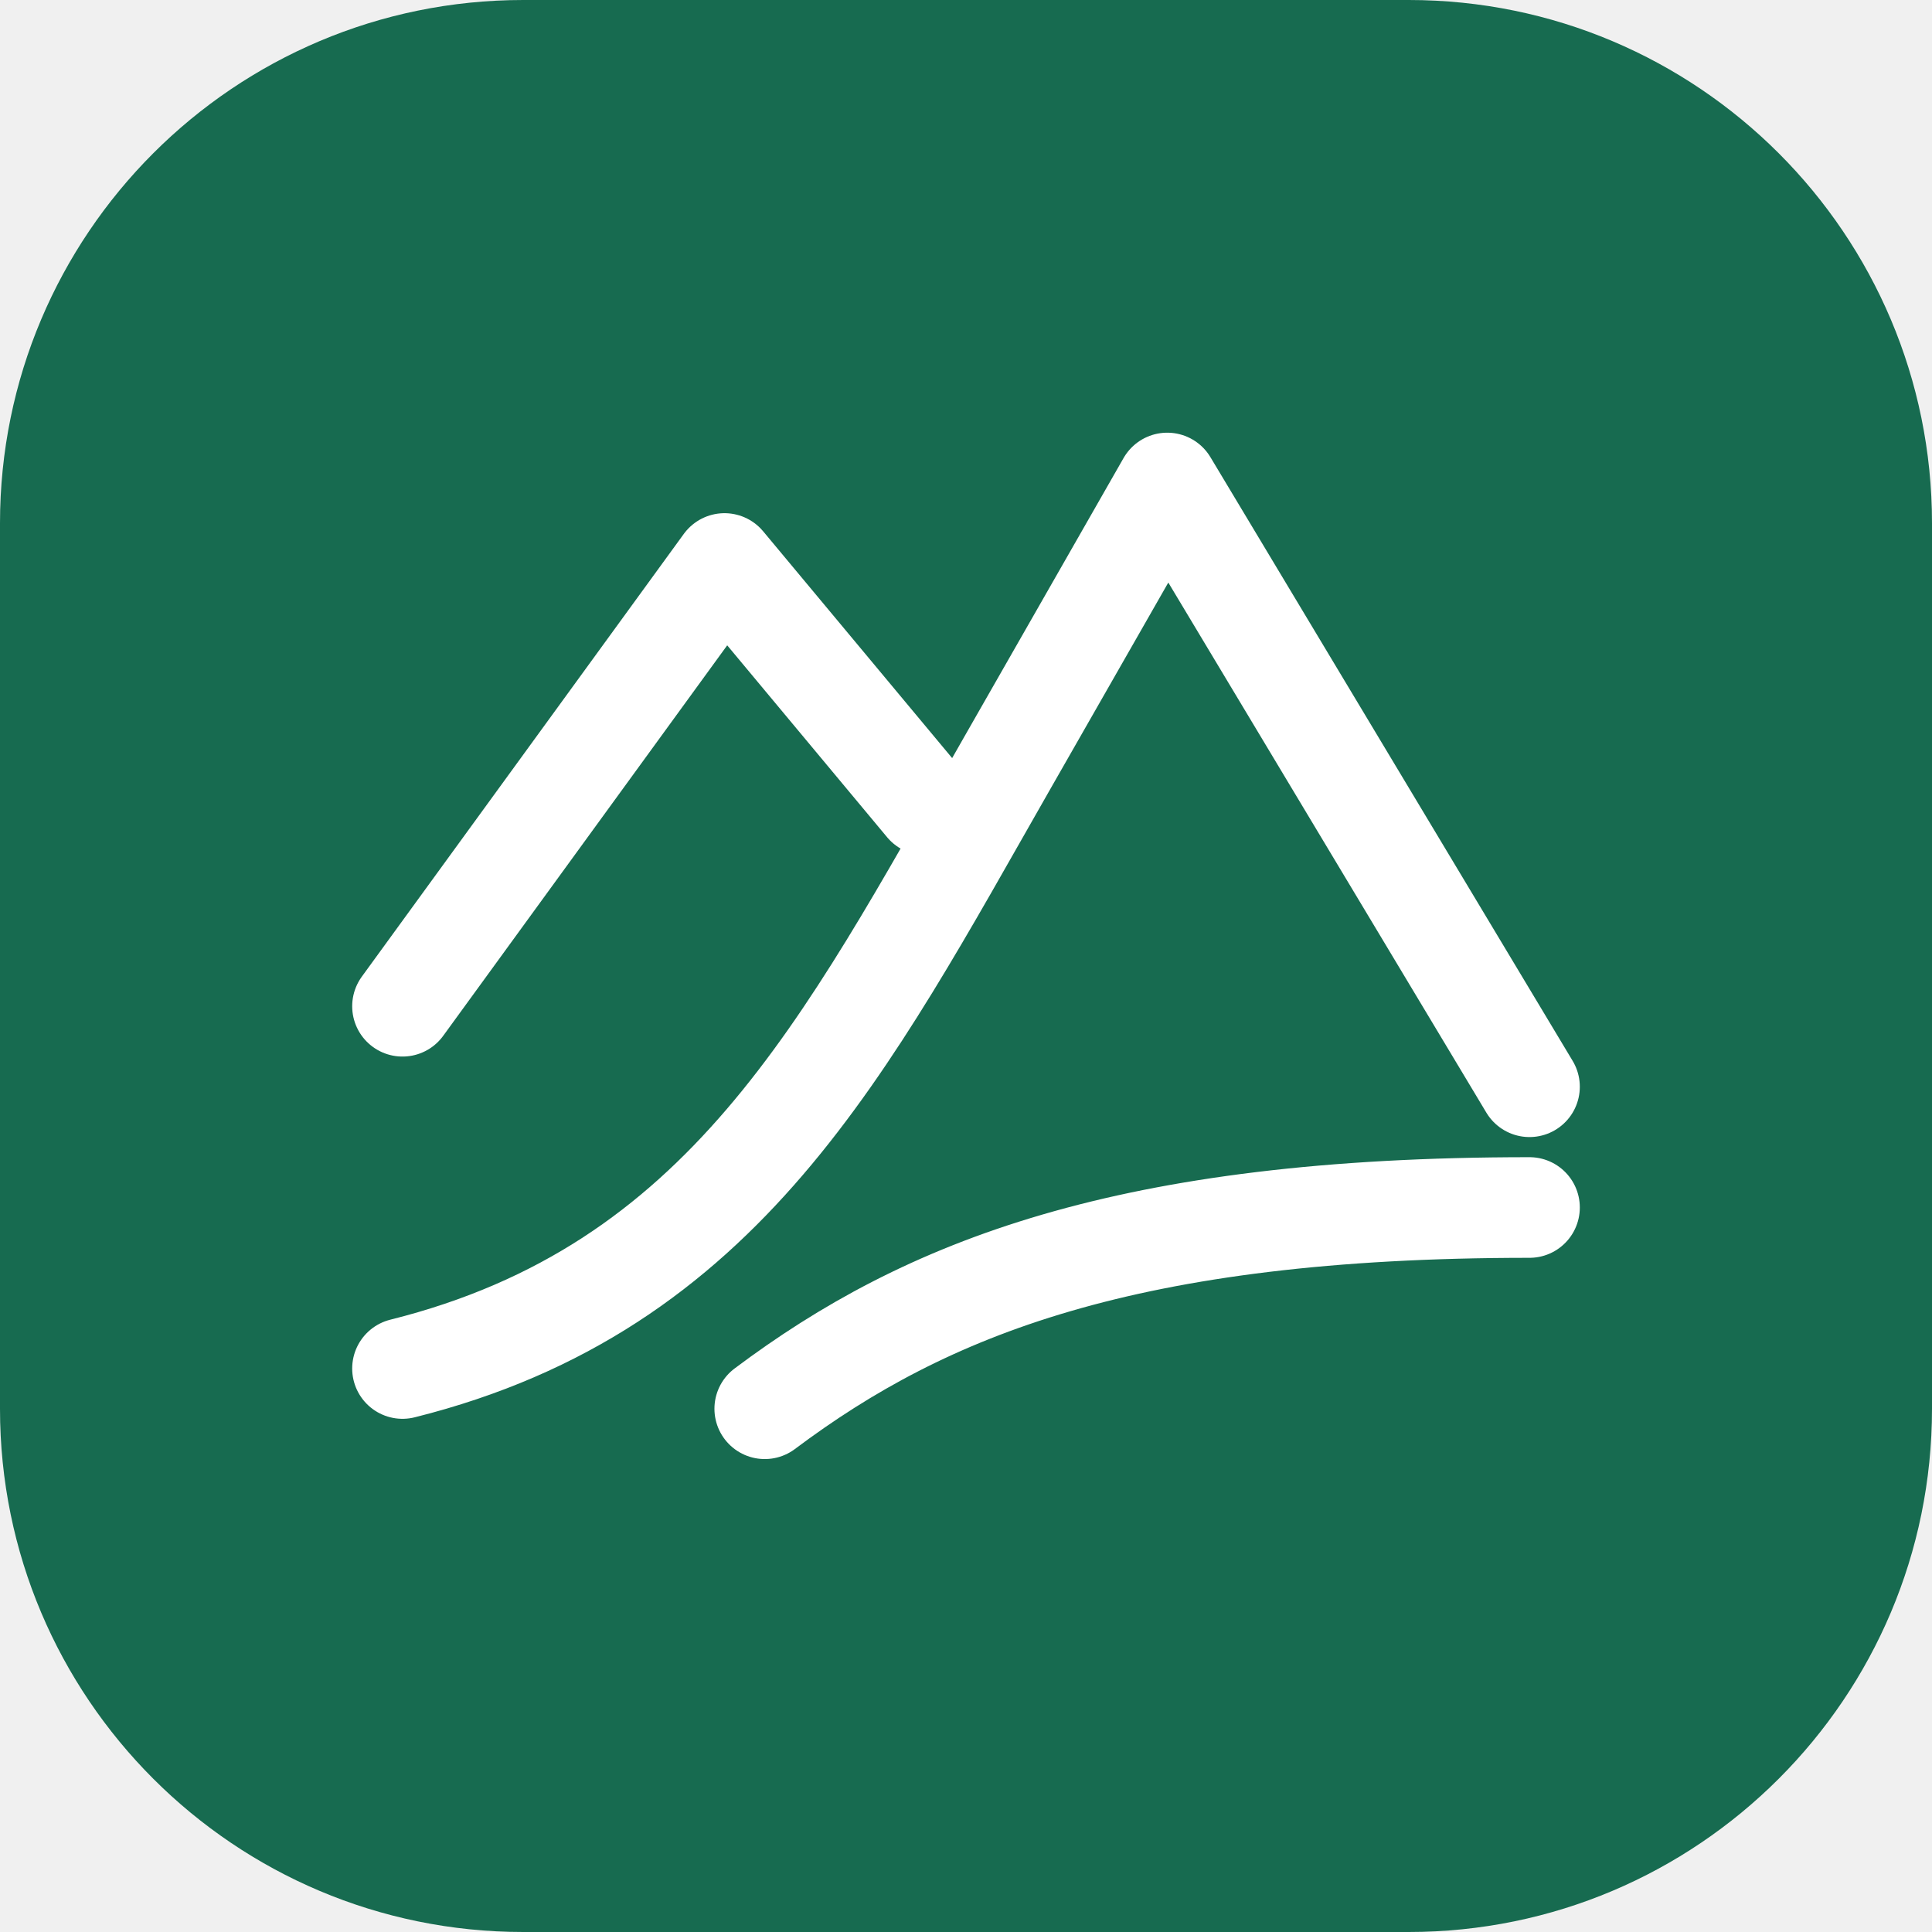
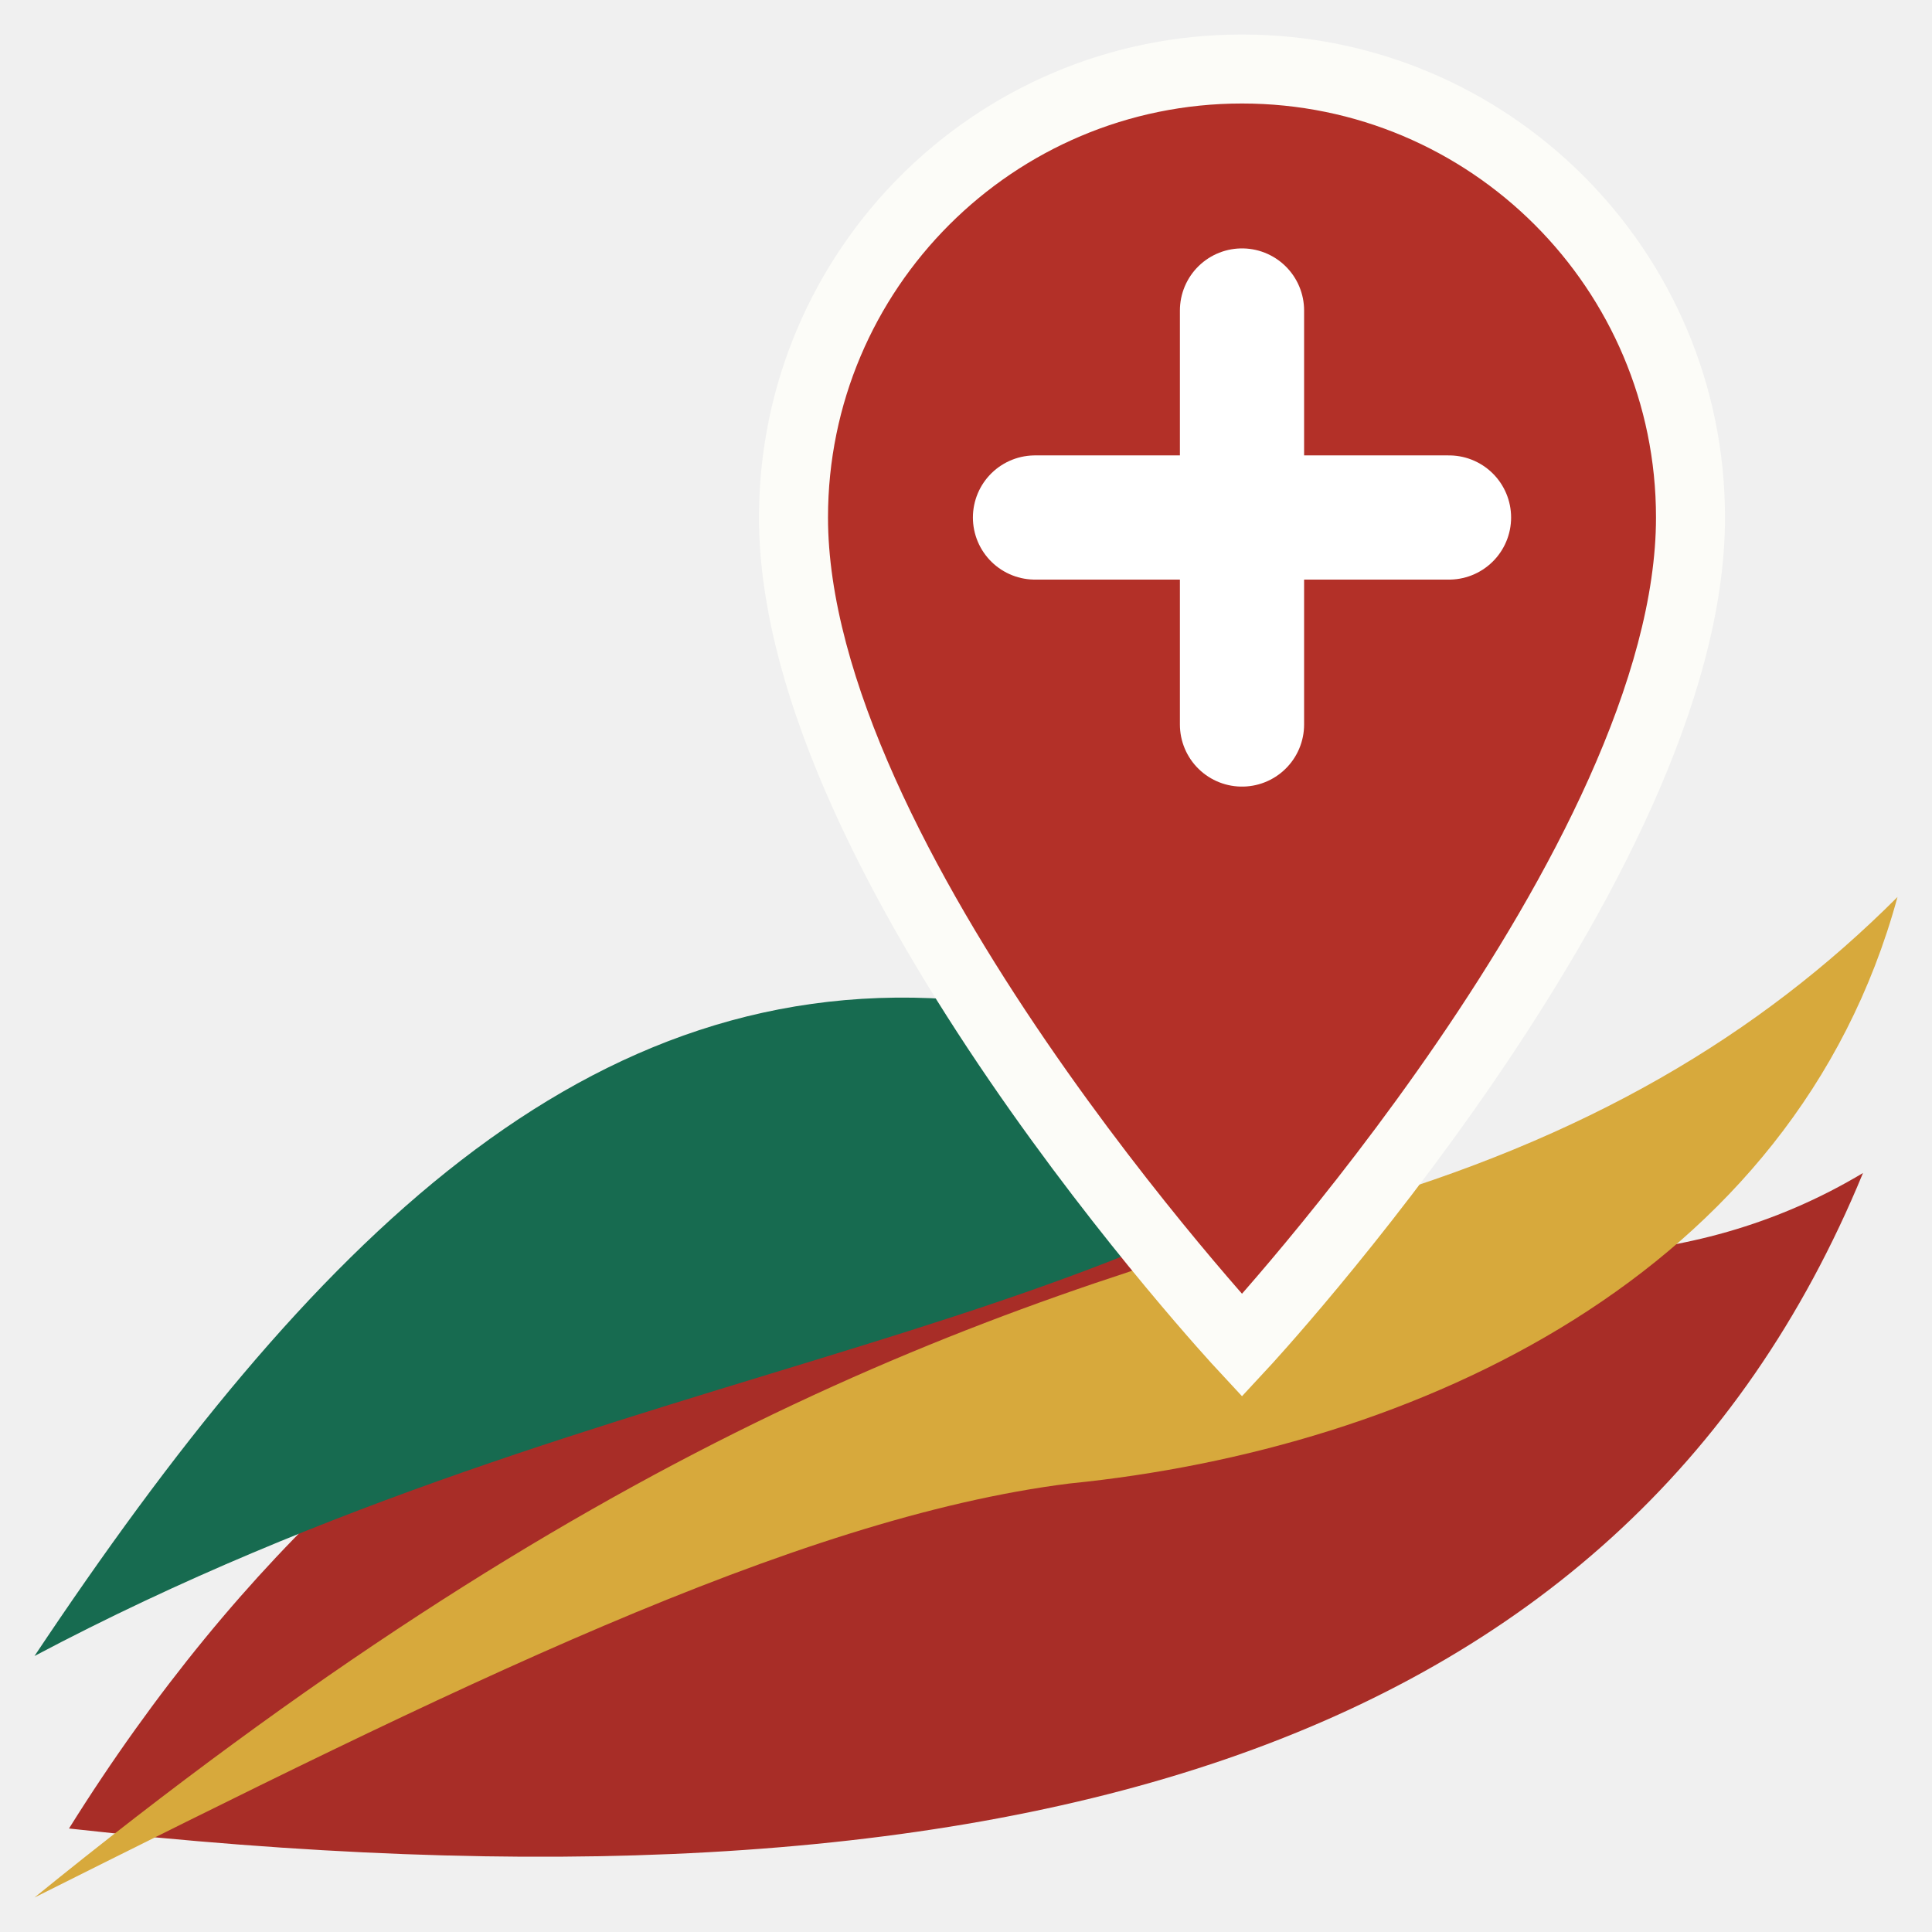
- <svg xmlns="http://www.w3.org/2000/svg" viewBox="0 0 48 48">
-   <rect width="48" height="48" rx="13" fill="#176b50" />
-   <path d="M10 34c8-2 11-8 15-15l4-7 9 15M10 25l8-11 5 6m-4 15c4-3 9-5 19-5" fill="none" stroke="#fff" stroke-width="2.5" stroke-linecap="round" stroke-linejoin="round" />
+ <svg xmlns="http://www.w3.org/2000/svg" viewBox="0 0 56 56">
+   <path d="M2 53c10-16 24-21 35-18 6 2 12 2 17-1-7 17-25 22-52 19Z" fill="#a82d27" />
+   <path d="M1 48c8-12 16-20 27-19 4 1 9 2 15 1-9 9-25 9-42 18Z" fill="#176b50" />
+   <path d="M1 55c16-13 27-17 38-20 7-2 12-5 16-9-3 11-14 16-24 17-8 1-18 6-30 12Z" fill="#d7a93c" />
+   <path d="M36 39S23 25 23 15a13 13 0 1 1 26 0c0 10-13 24-13 24Z" fill="#b33028" stroke="#fcfcf8" stroke-width="2" />
+   <path d="M30 15h12m-6-6v12" stroke="#fff" stroke-width="3.6" stroke-linecap="round" />
</svg>
